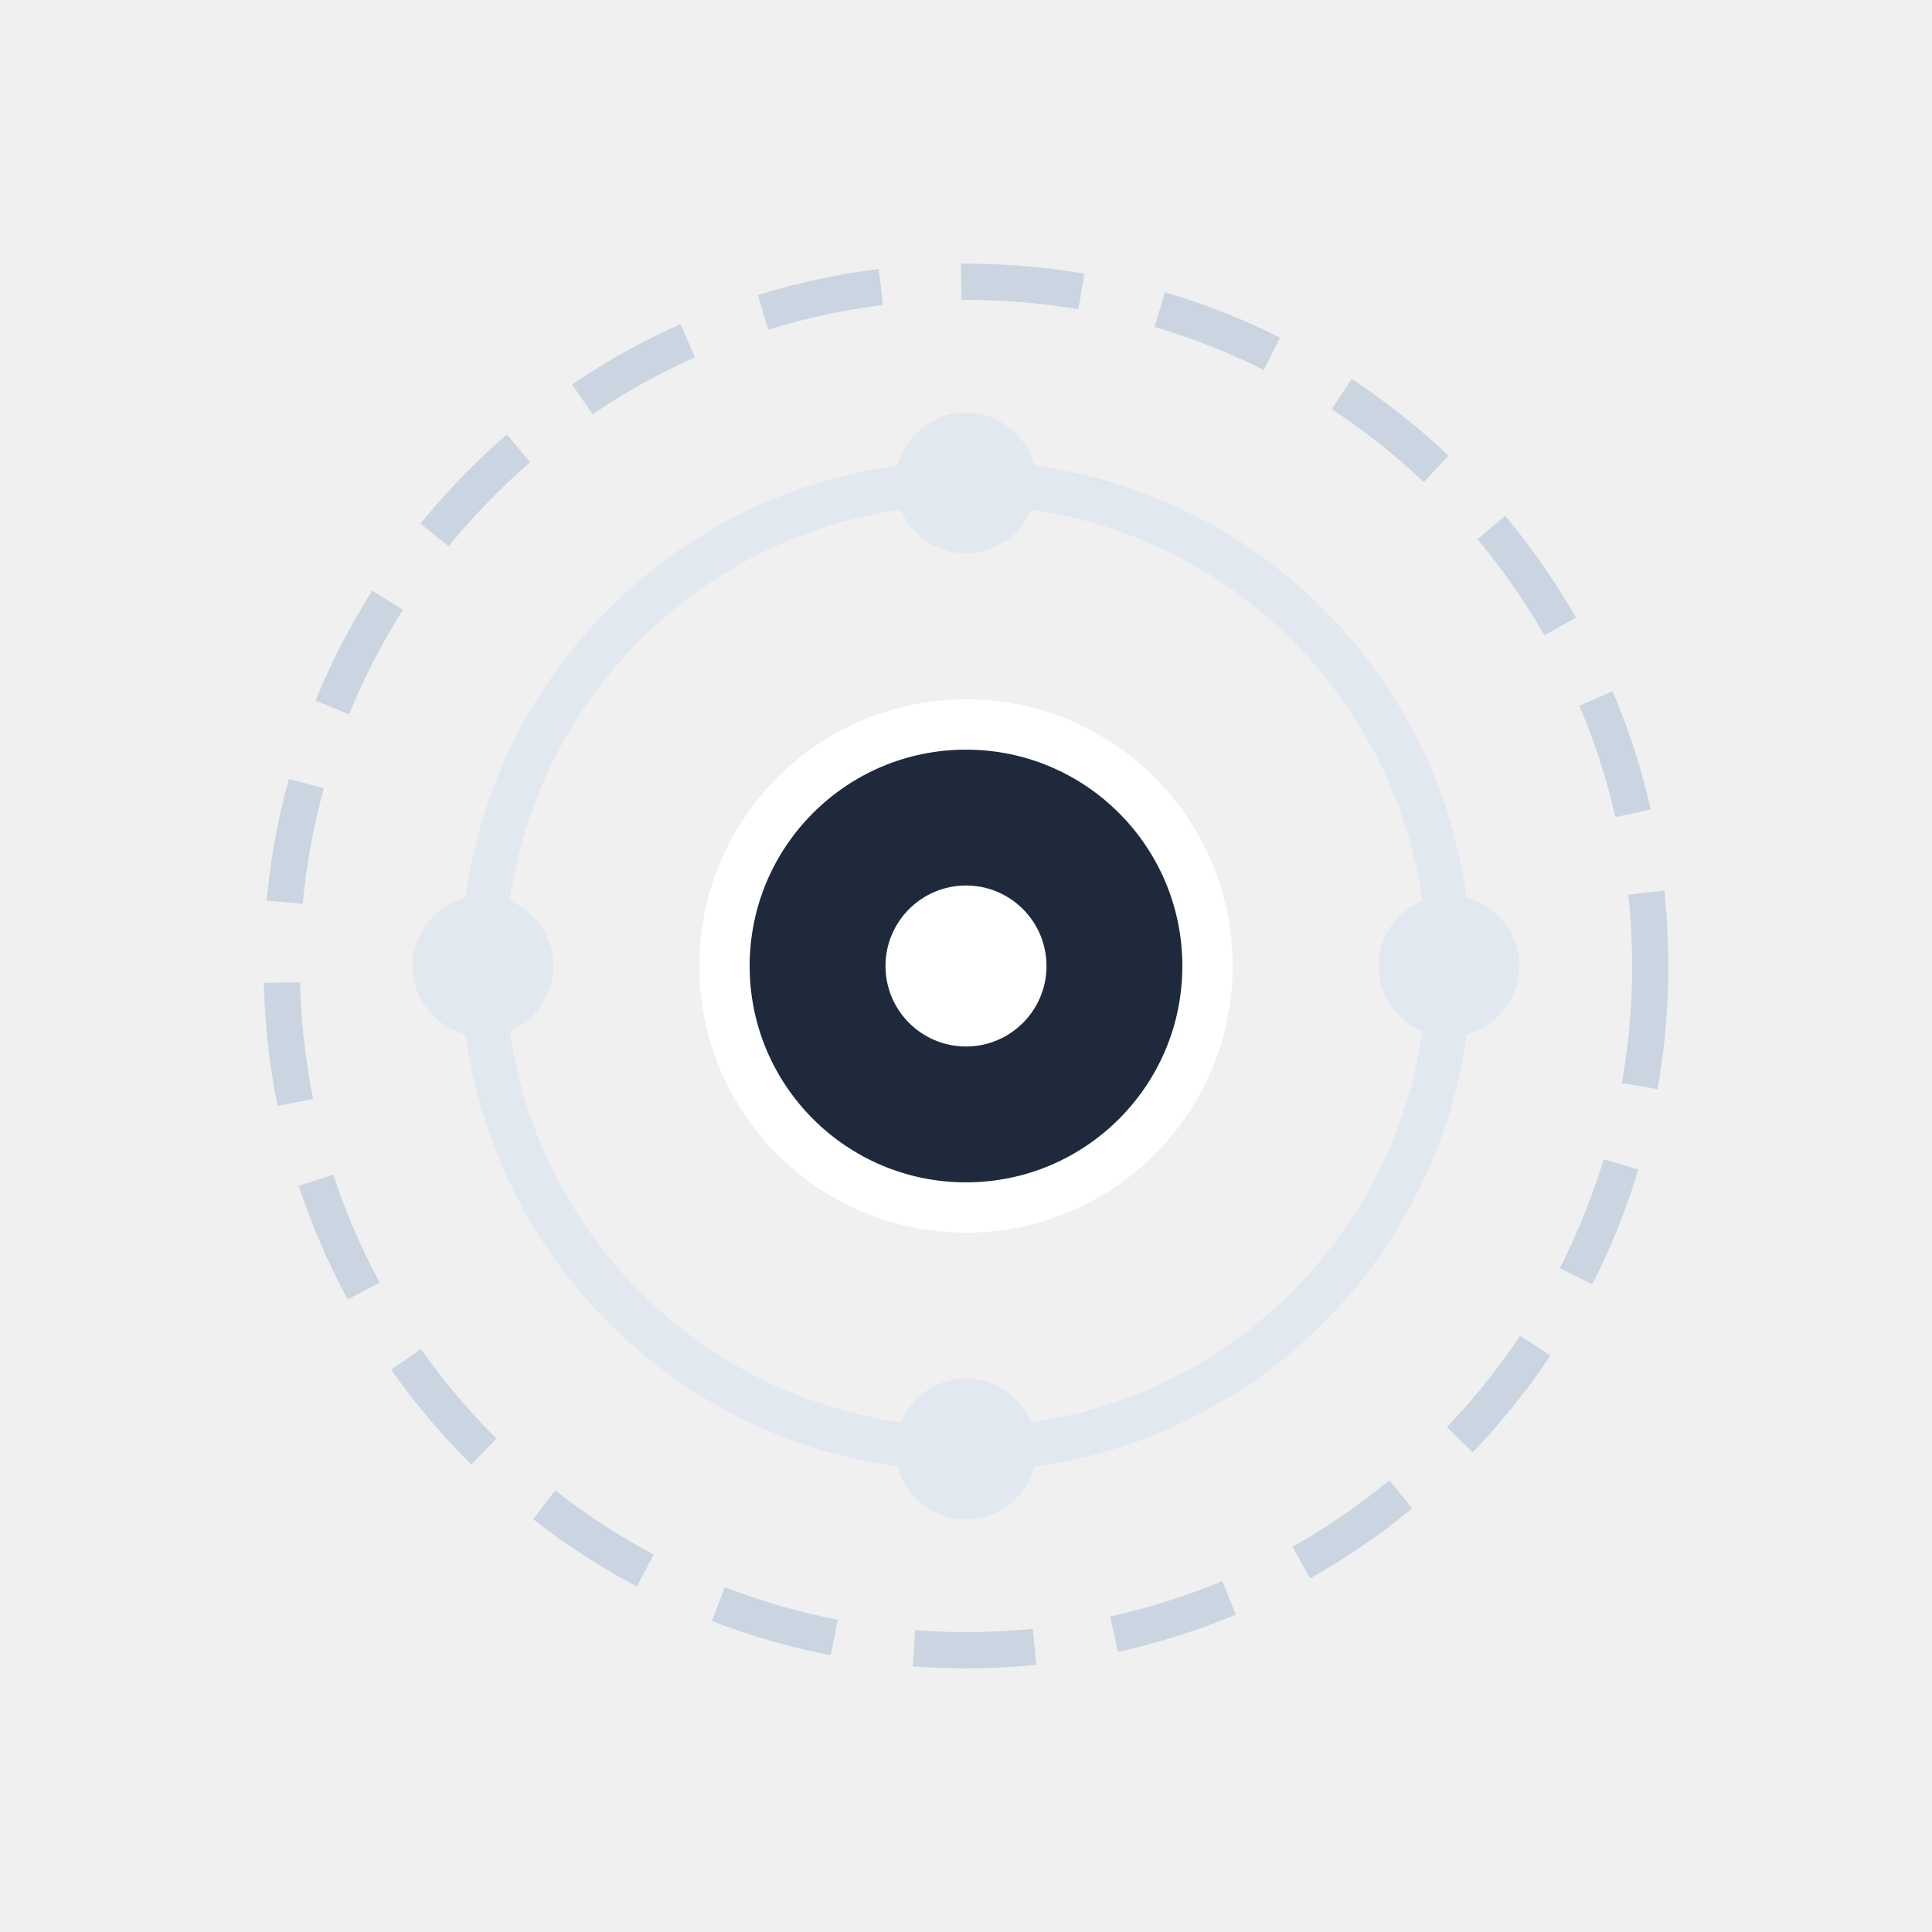
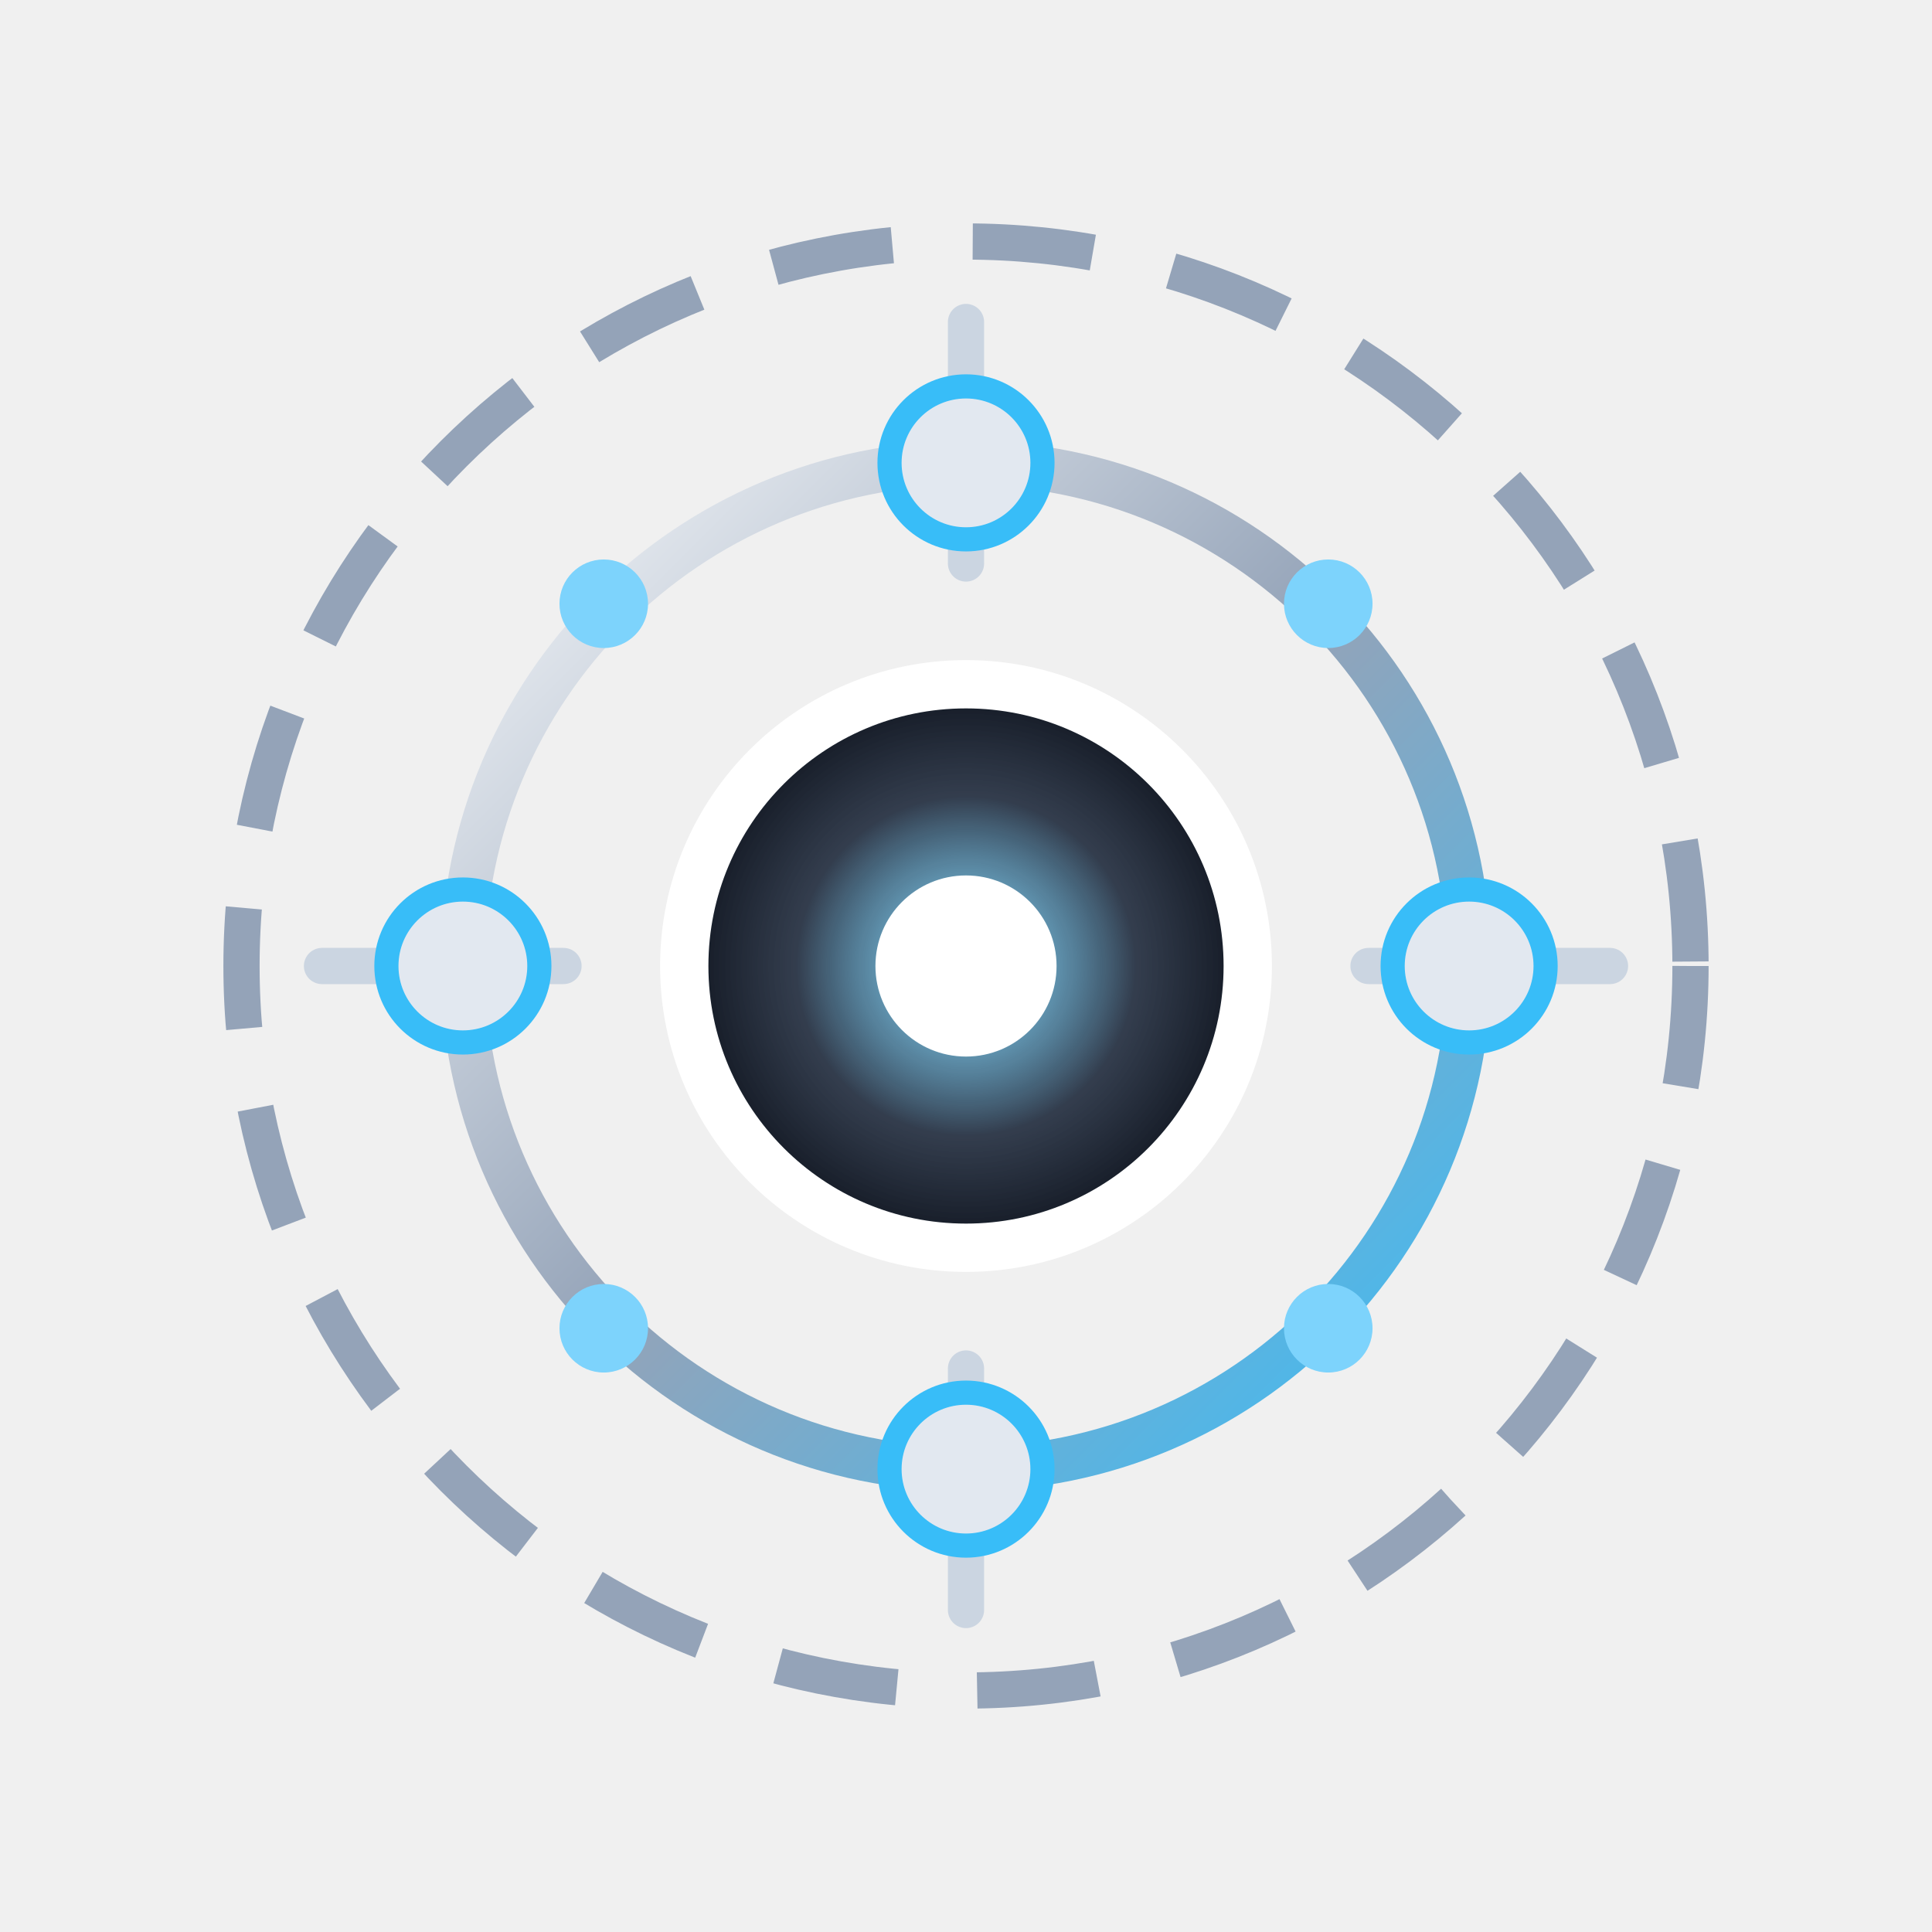
<svg xmlns="http://www.w3.org/2000/svg" viewBox="0 0 96 96">
-   <circle cx="48" cy="48" r="34" fill="none" stroke="#cbd5e1" stroke-width="1.8" stroke-dasharray="6 4" />
-   <circle cx="48" cy="48" r="24" fill="none" stroke="#e2e8f0" stroke-width="2.2" />
-   <circle cx="48" cy="48" r="12" fill="#1e293b" stroke="#ffffff" stroke-width="2.5" />
-   <circle cx="48" cy="48" r="4" fill="#ffffff" />
-   <circle cx="24" cy="48" r="3.5" fill="#e2e8f0" />
-   <circle cx="72" cy="48" r="3.5" fill="#e2e8f0" />
-   <circle cx="48" cy="24" r="3.5" fill="#e2e8f0" />
-   <circle cx="48" cy="72" r="3.5" fill="#e2e8f0" />
+   <defs>
+     <radialGradient id="ear2Core" cx="50%" cy="50%" r="55%">
+       <stop offset="0%" stop-color="#38bdf8" stop-opacity="0.55" />
+       <stop offset="55%" stop-color="#1e293b" stop-opacity="0.9" />
+       <stop offset="100%" stop-color="#090d16" />
+     </radialGradient>
+     <linearGradient id="ear2Ring" x1="0" y1="0" x2="1" y2="1">
+       <stop offset="0%" stop-color="#f8fafc" />
+       <stop offset="50%" stop-color="#94a3b8" />
+       <stop offset="100%" stop-color="#38bdf8" />
+     </linearGradient>
+   </defs>
+   <g id="layer-base">
+     <circle cx="48" cy="48" r="36" fill="none" stroke="#94a3b8" stroke-width="1.8" stroke-dasharray="6 4" />
+     <circle cx="48" cy="48" r="25" fill="none" stroke="url(#ear2Ring)" stroke-width="2.2" />
+     <circle cx="48" cy="48" r="14" fill="url(#ear2Core)" stroke="#ffffff" stroke-width="2.4" />
+   </g>
+   <g id="layer-material">
+     <path d="M16 48 L28 48 M68 48 L80 48 M48 16 L48 28 M48 68 L48 80" stroke="#cbd5e1" stroke-width="1.8" stroke-linecap="round" />
+     <circle cx="23" cy="48" r="3.8" fill="#e2e8f0" stroke="#38bdf8" stroke-width="1.2" />
+     <circle cx="73" cy="48" r="3.8" fill="#e2e8f0" stroke="#38bdf8" stroke-width="1.2" />
+     <circle cx="48" cy="23" r="3.8" fill="#e2e8f0" stroke="#38bdf8" stroke-width="1.2" />
+     <circle cx="48" cy="73" r="3.8" fill="#e2e8f0" stroke="#38bdf8" stroke-width="1.2" />
+   </g>
+   <g id="layer-glow">
+     <circle cx="48" cy="48" r="4.5" fill="#ffffff" />
+     <circle cx="30" cy="30" r="2.2" fill="#7dd3fc" />
+     <circle cx="66" cy="30" r="2.2" fill="#7dd3fc" />
+     <circle cx="30" cy="66" r="2.2" fill="#7dd3fc" />
+     <circle cx="66" cy="66" r="2.2" fill="#7dd3fc" />
+   </g>
</svg>
